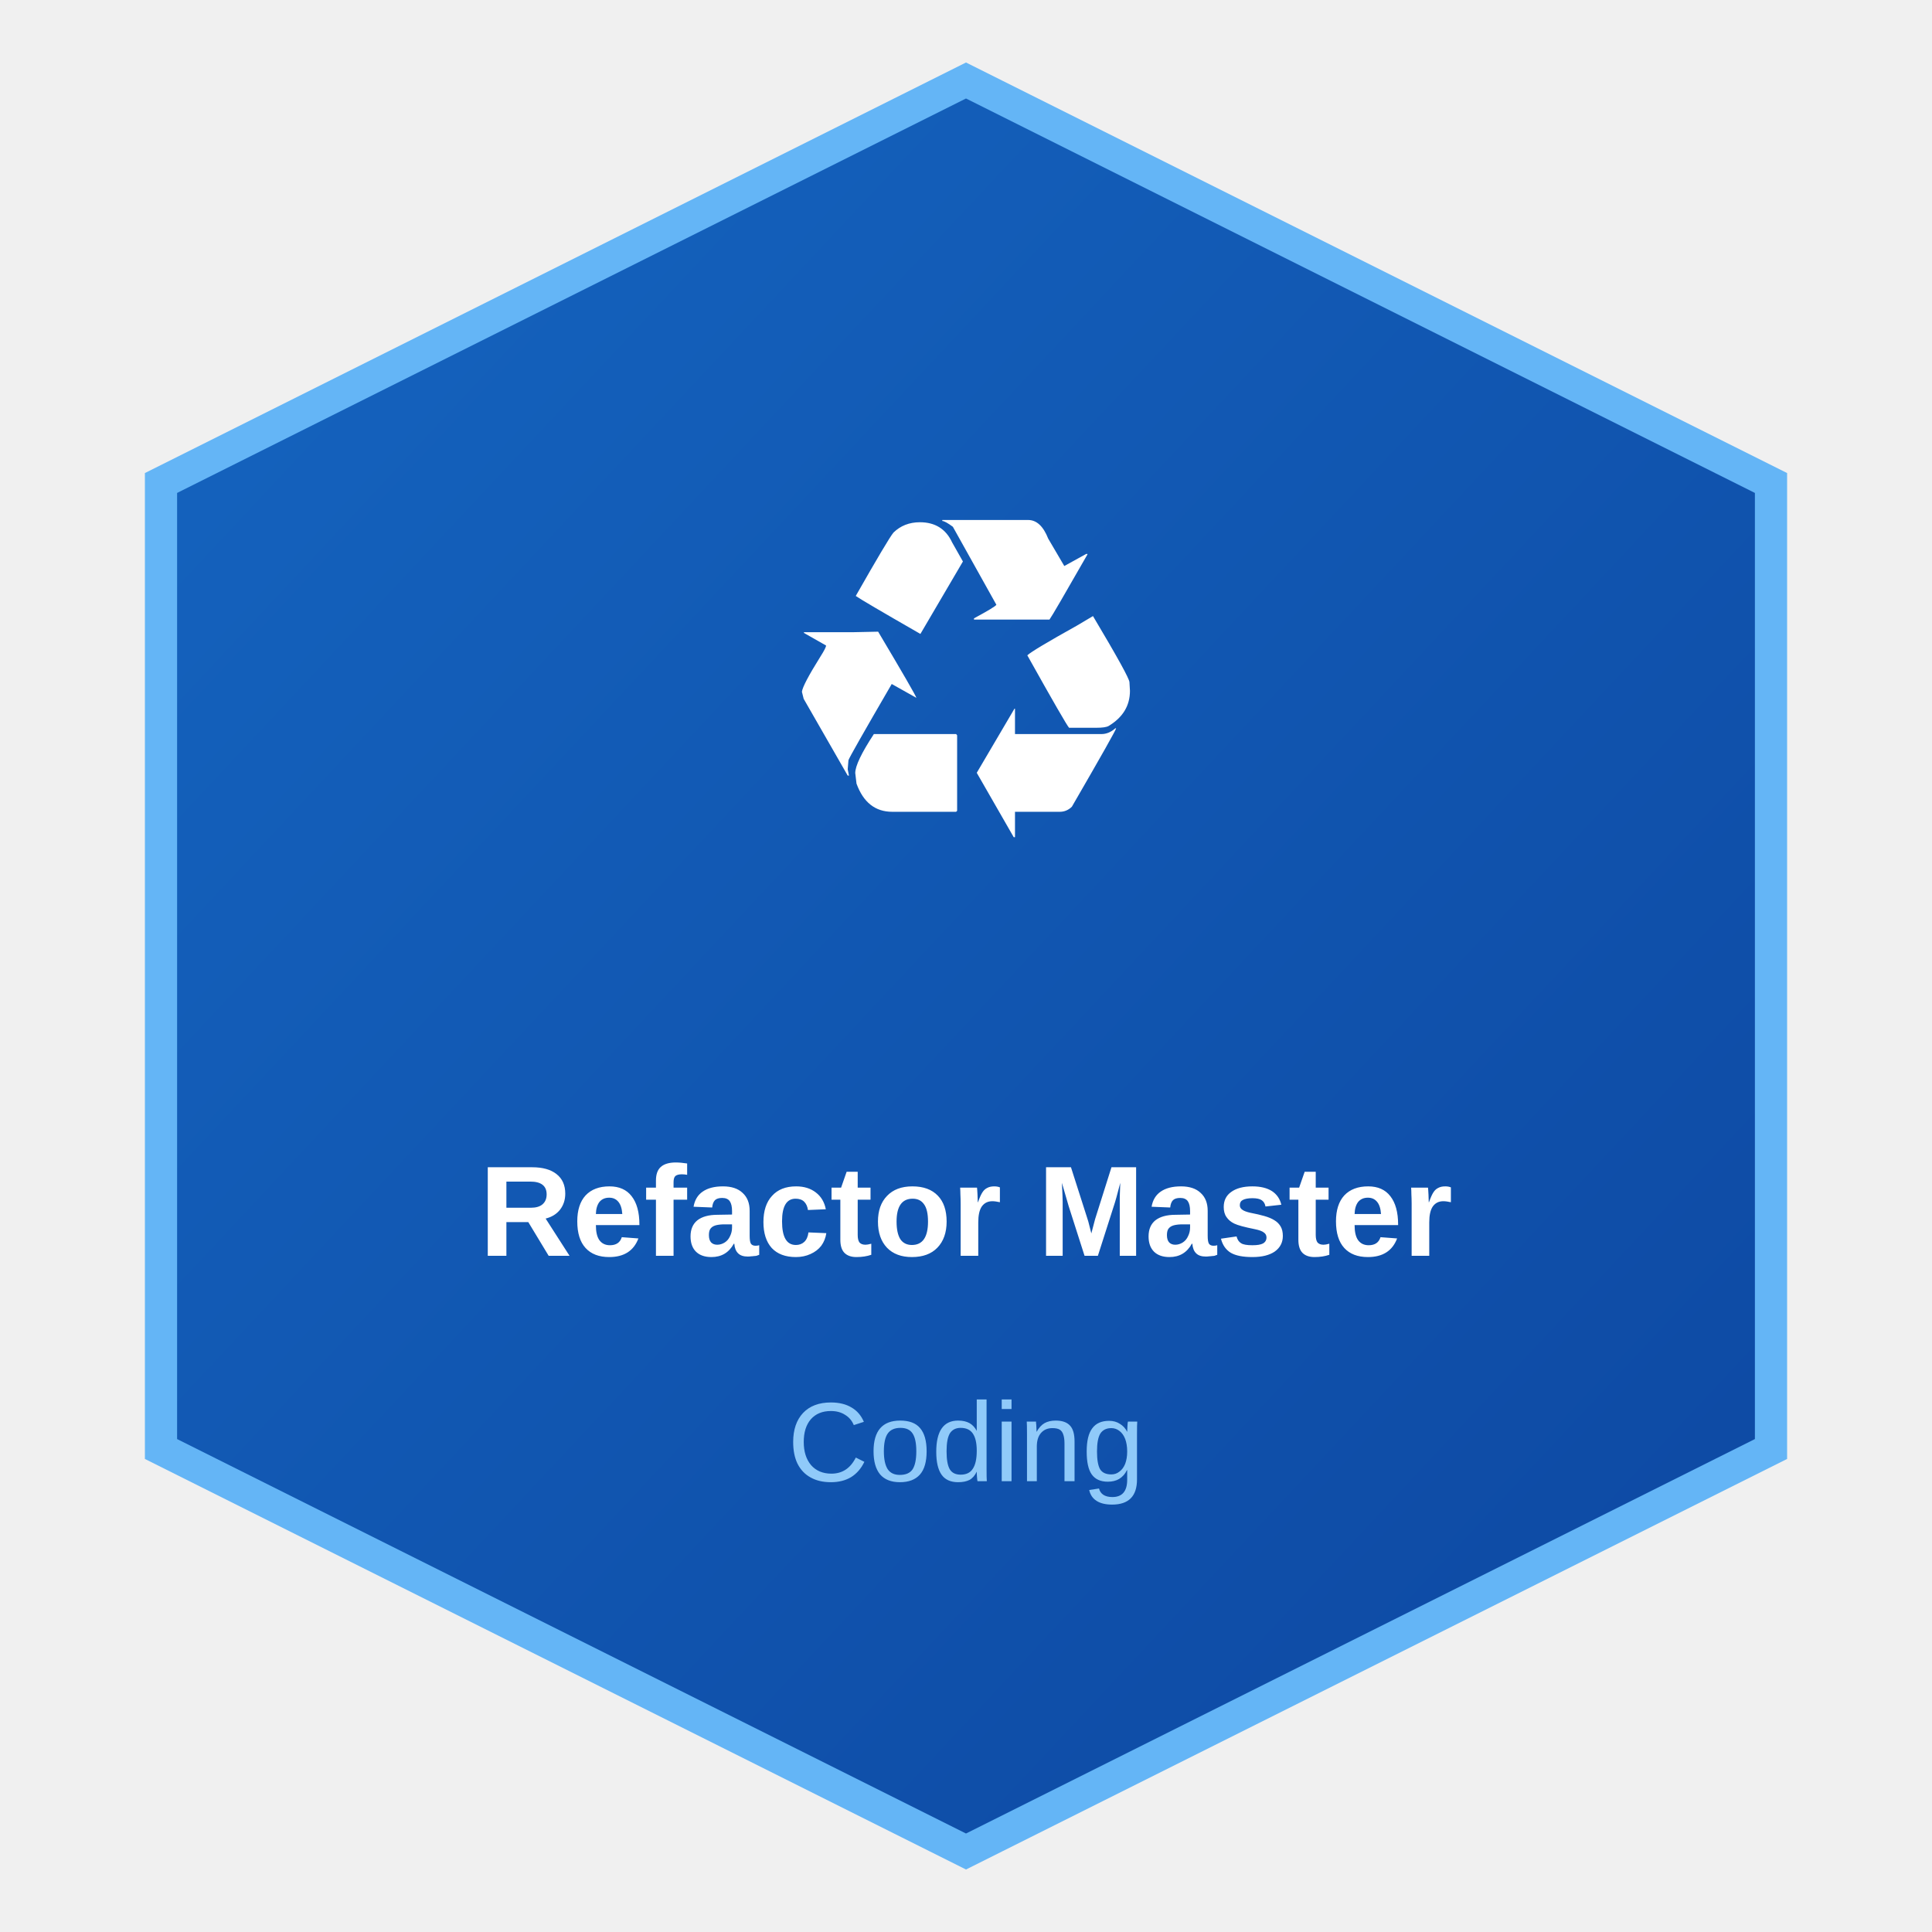
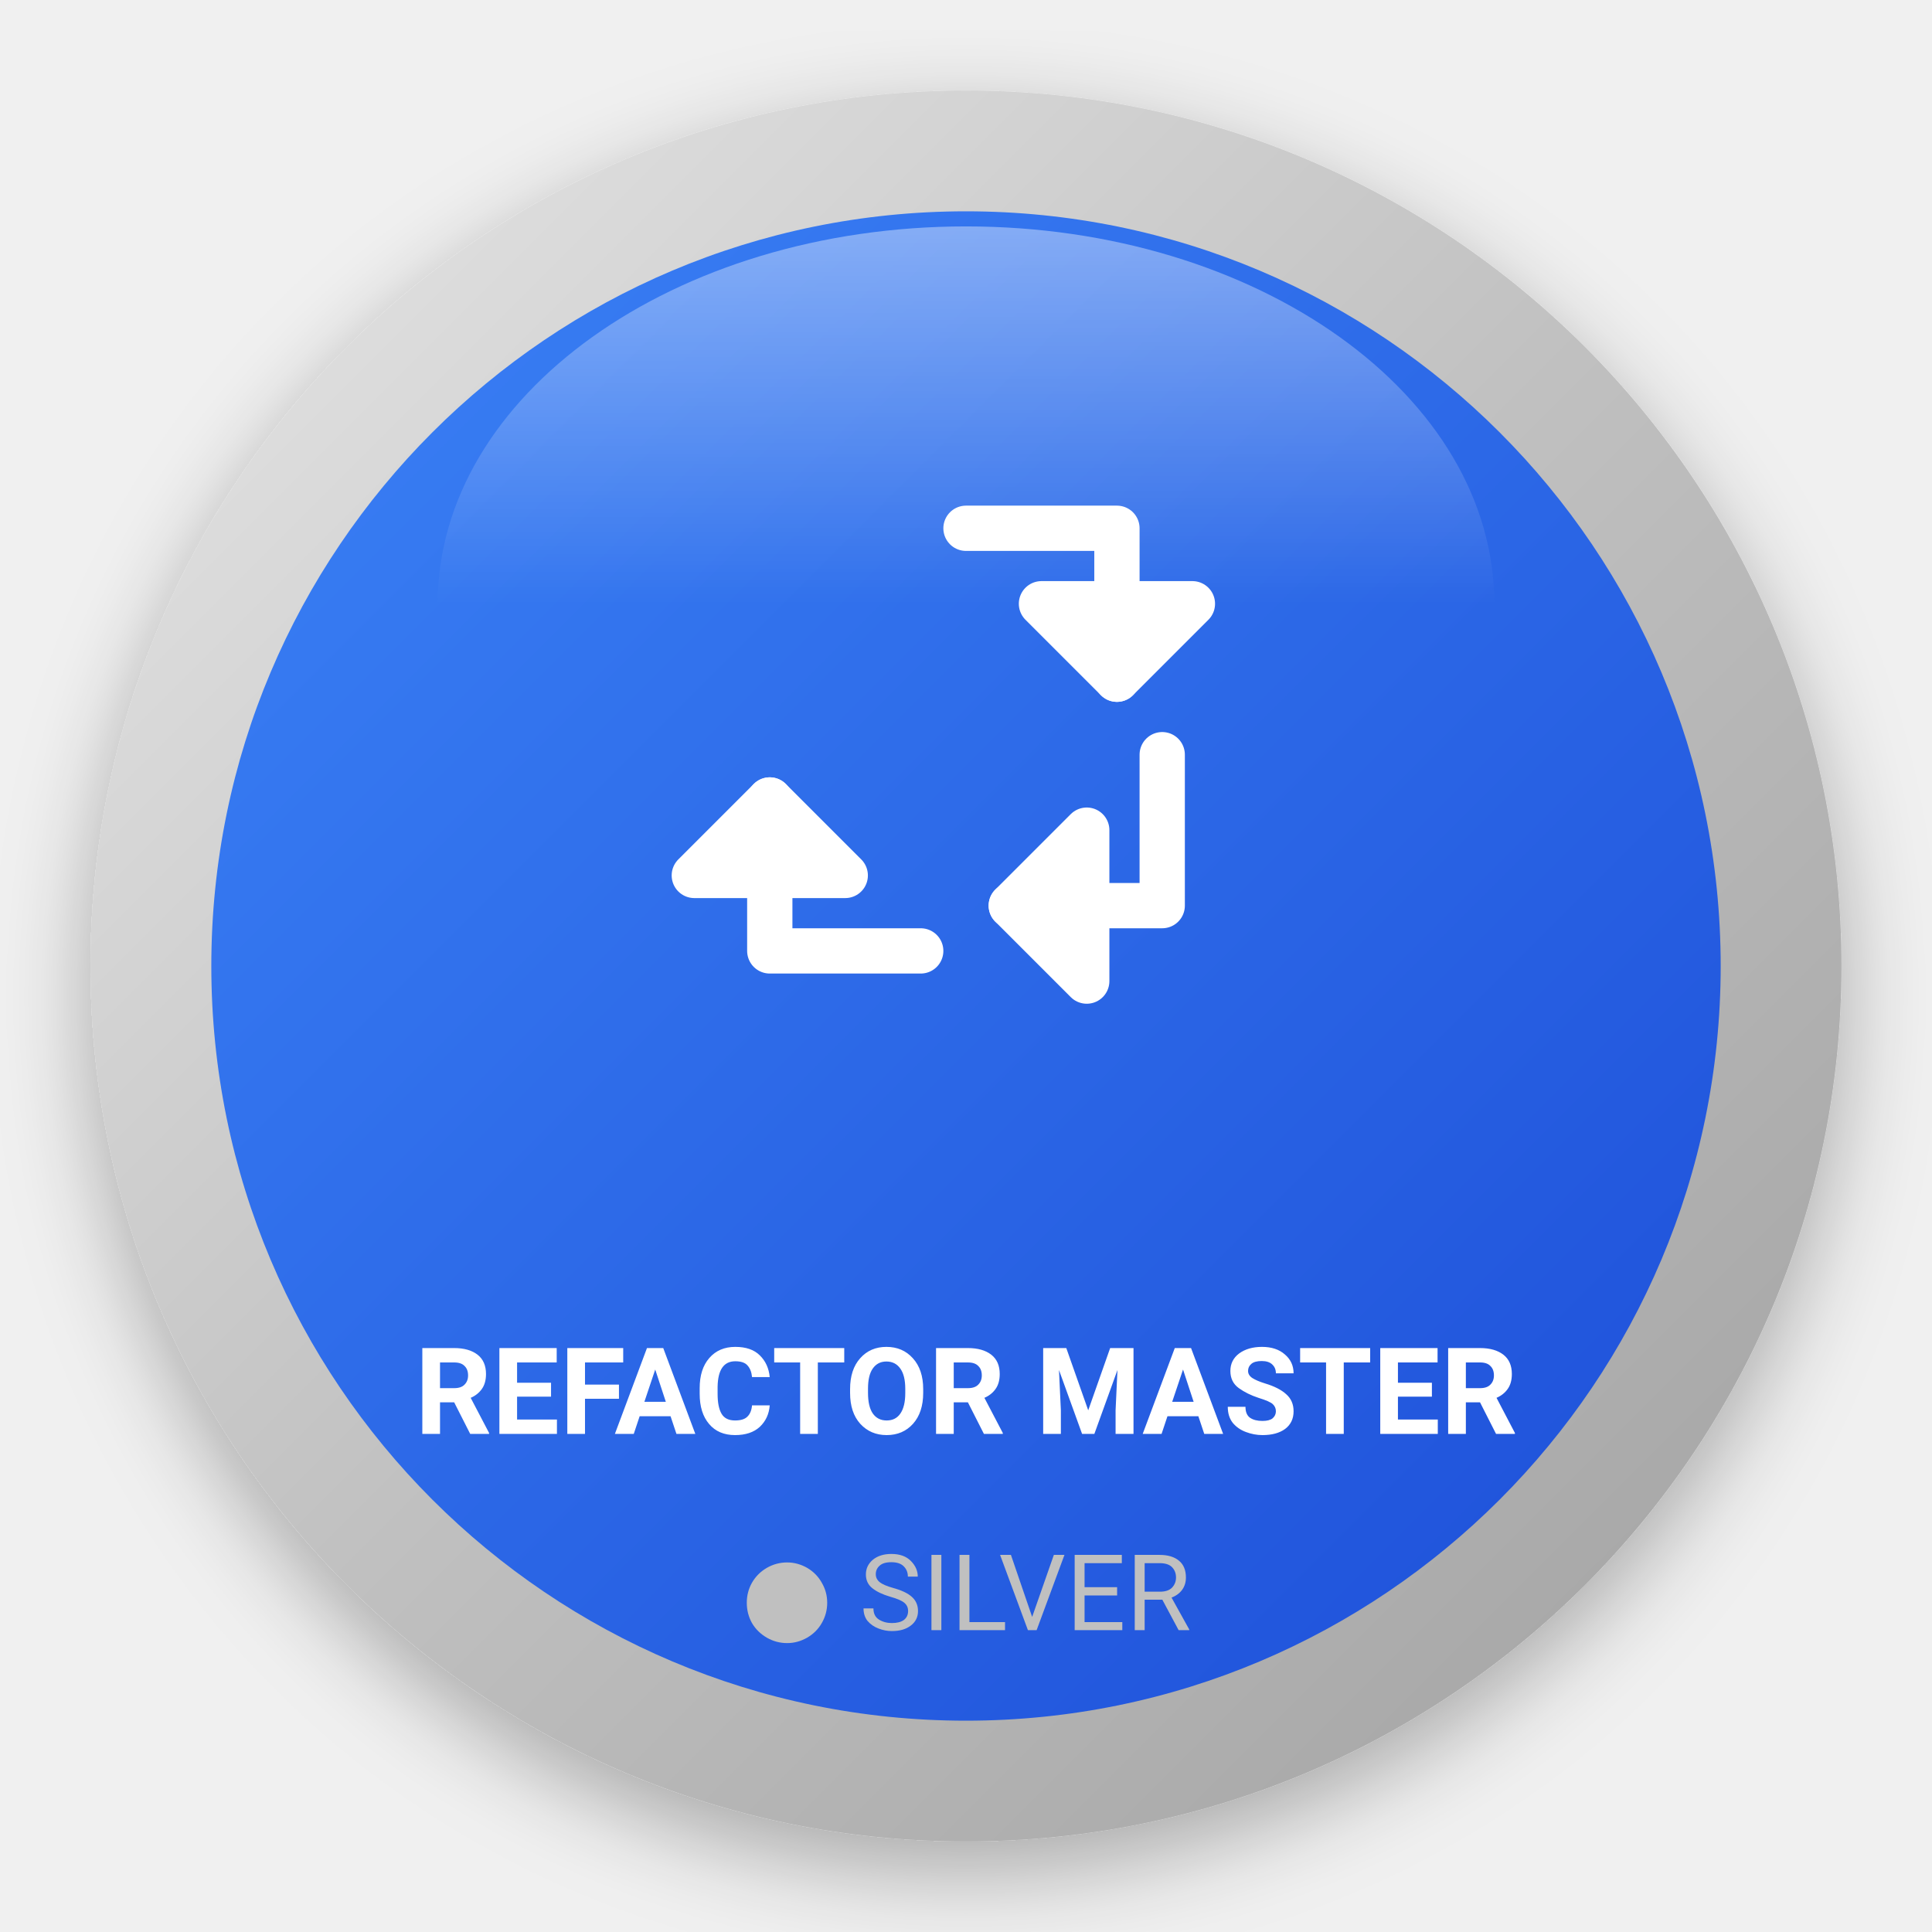
- <svg xmlns="http://www.w3.org/2000/svg" width="120" height="120" viewBox="0 0 120 120">
+ <svg xmlns="http://www.w3.org/2000/svg" width="128" height="128" viewBox="0 0 128 128">
  <defs>
-     <linearGradient id="g" x1="0%" y1="0%" x2="100%" y2="100%">
-       <stop offset="0%" stop-color="#1565C0" />
-       <stop offset="100%" stop-color="#0D47A1" />
+     <linearGradient id="bg" x1="0%" y1="0%" x2="100%" y2="100%">
+       <stop offset="0%" stop-color="#3B82F6" />
+       <stop offset="100%" stop-color="#1D4ED8" />
    </linearGradient>
+     <linearGradient id="silver" x1="0%" y1="0%" x2="100%" y2="100%">
+       <stop offset="0%" stop-color="#E8E8E8" />
+       <stop offset="50%" stop-color="#C0C0C0" />
+       <stop offset="100%" stop-color="#A0A0A0" />
+     </linearGradient>
+     <linearGradient id="shine" x1="0%" y1="0%" x2="0%" y2="100%">
+       <stop offset="0%" stop-color="white" stop-opacity="0.4" />
+       <stop offset="50%" stop-color="white" stop-opacity="0" />
+     </linearGradient>
+     <filter id="shadow" x="-20%" y="-20%" width="140%" height="140%">
+       <feDropShadow dx="0" dy="2" stdDeviation="3" flood-opacity="0.3" />
+     </filter>
  </defs>
-   <polygon points="60,5 110,30 110,90 60,115 10,90 10,30" fill="url(#g)" stroke="#64B5F6" stroke-width="2" />
-   <text x="60" y="52" text-anchor="middle" font-family="Arial,sans-serif" font-size="28" fill="white">♻️</text>
-   <text x="60" y="78" text-anchor="middle" font-family="Arial,sans-serif" font-size="8" font-weight="bold" fill="white">Refactor Master</text>
-   <text x="60" y="92" text-anchor="middle" font-family="Arial,sans-serif" font-size="7" fill="#90CAF9">Coding</text>
+   <circle cx="64" cy="64" r="58" fill="url(#silver)" filter="url(#shadow)" />
+   <circle cx="64" cy="64" r="50" fill="url(#bg)" />
+   <ellipse cx="64" cy="40" rx="35" ry="25" fill="url(#shine)" />
+   <g transform="translate(64, 50)" fill="none" stroke="white" stroke-width="3" stroke-linecap="round" stroke-linejoin="round">
+     <path d="M0,-15 L10,-15 L10,-5" />
+     <polygon points="10,-5 5,-10 15,-10" fill="white" />
+     <path d="M13,0 L13,10 L3,10" />
+     <polygon points="3,10 8,5 8,15" fill="white" />
+     <path d="M-3,13 L-13,13 L-13,3" />
+     <polygon points="-13,3 -8,8 -18,8" fill="white" />
+   </g>
+   <text x="64" y="95" text-anchor="middle" font-family="'Segoe UI',Roboto,sans-serif" font-size="8" font-weight="600" fill="white">REFACTOR MASTER</text>
+   <text x="64" y="108" text-anchor="middle" font-family="'Segoe UI',Roboto,sans-serif" font-size="7" fill="#C0C0C0">● SILVER</text>
</svg>
